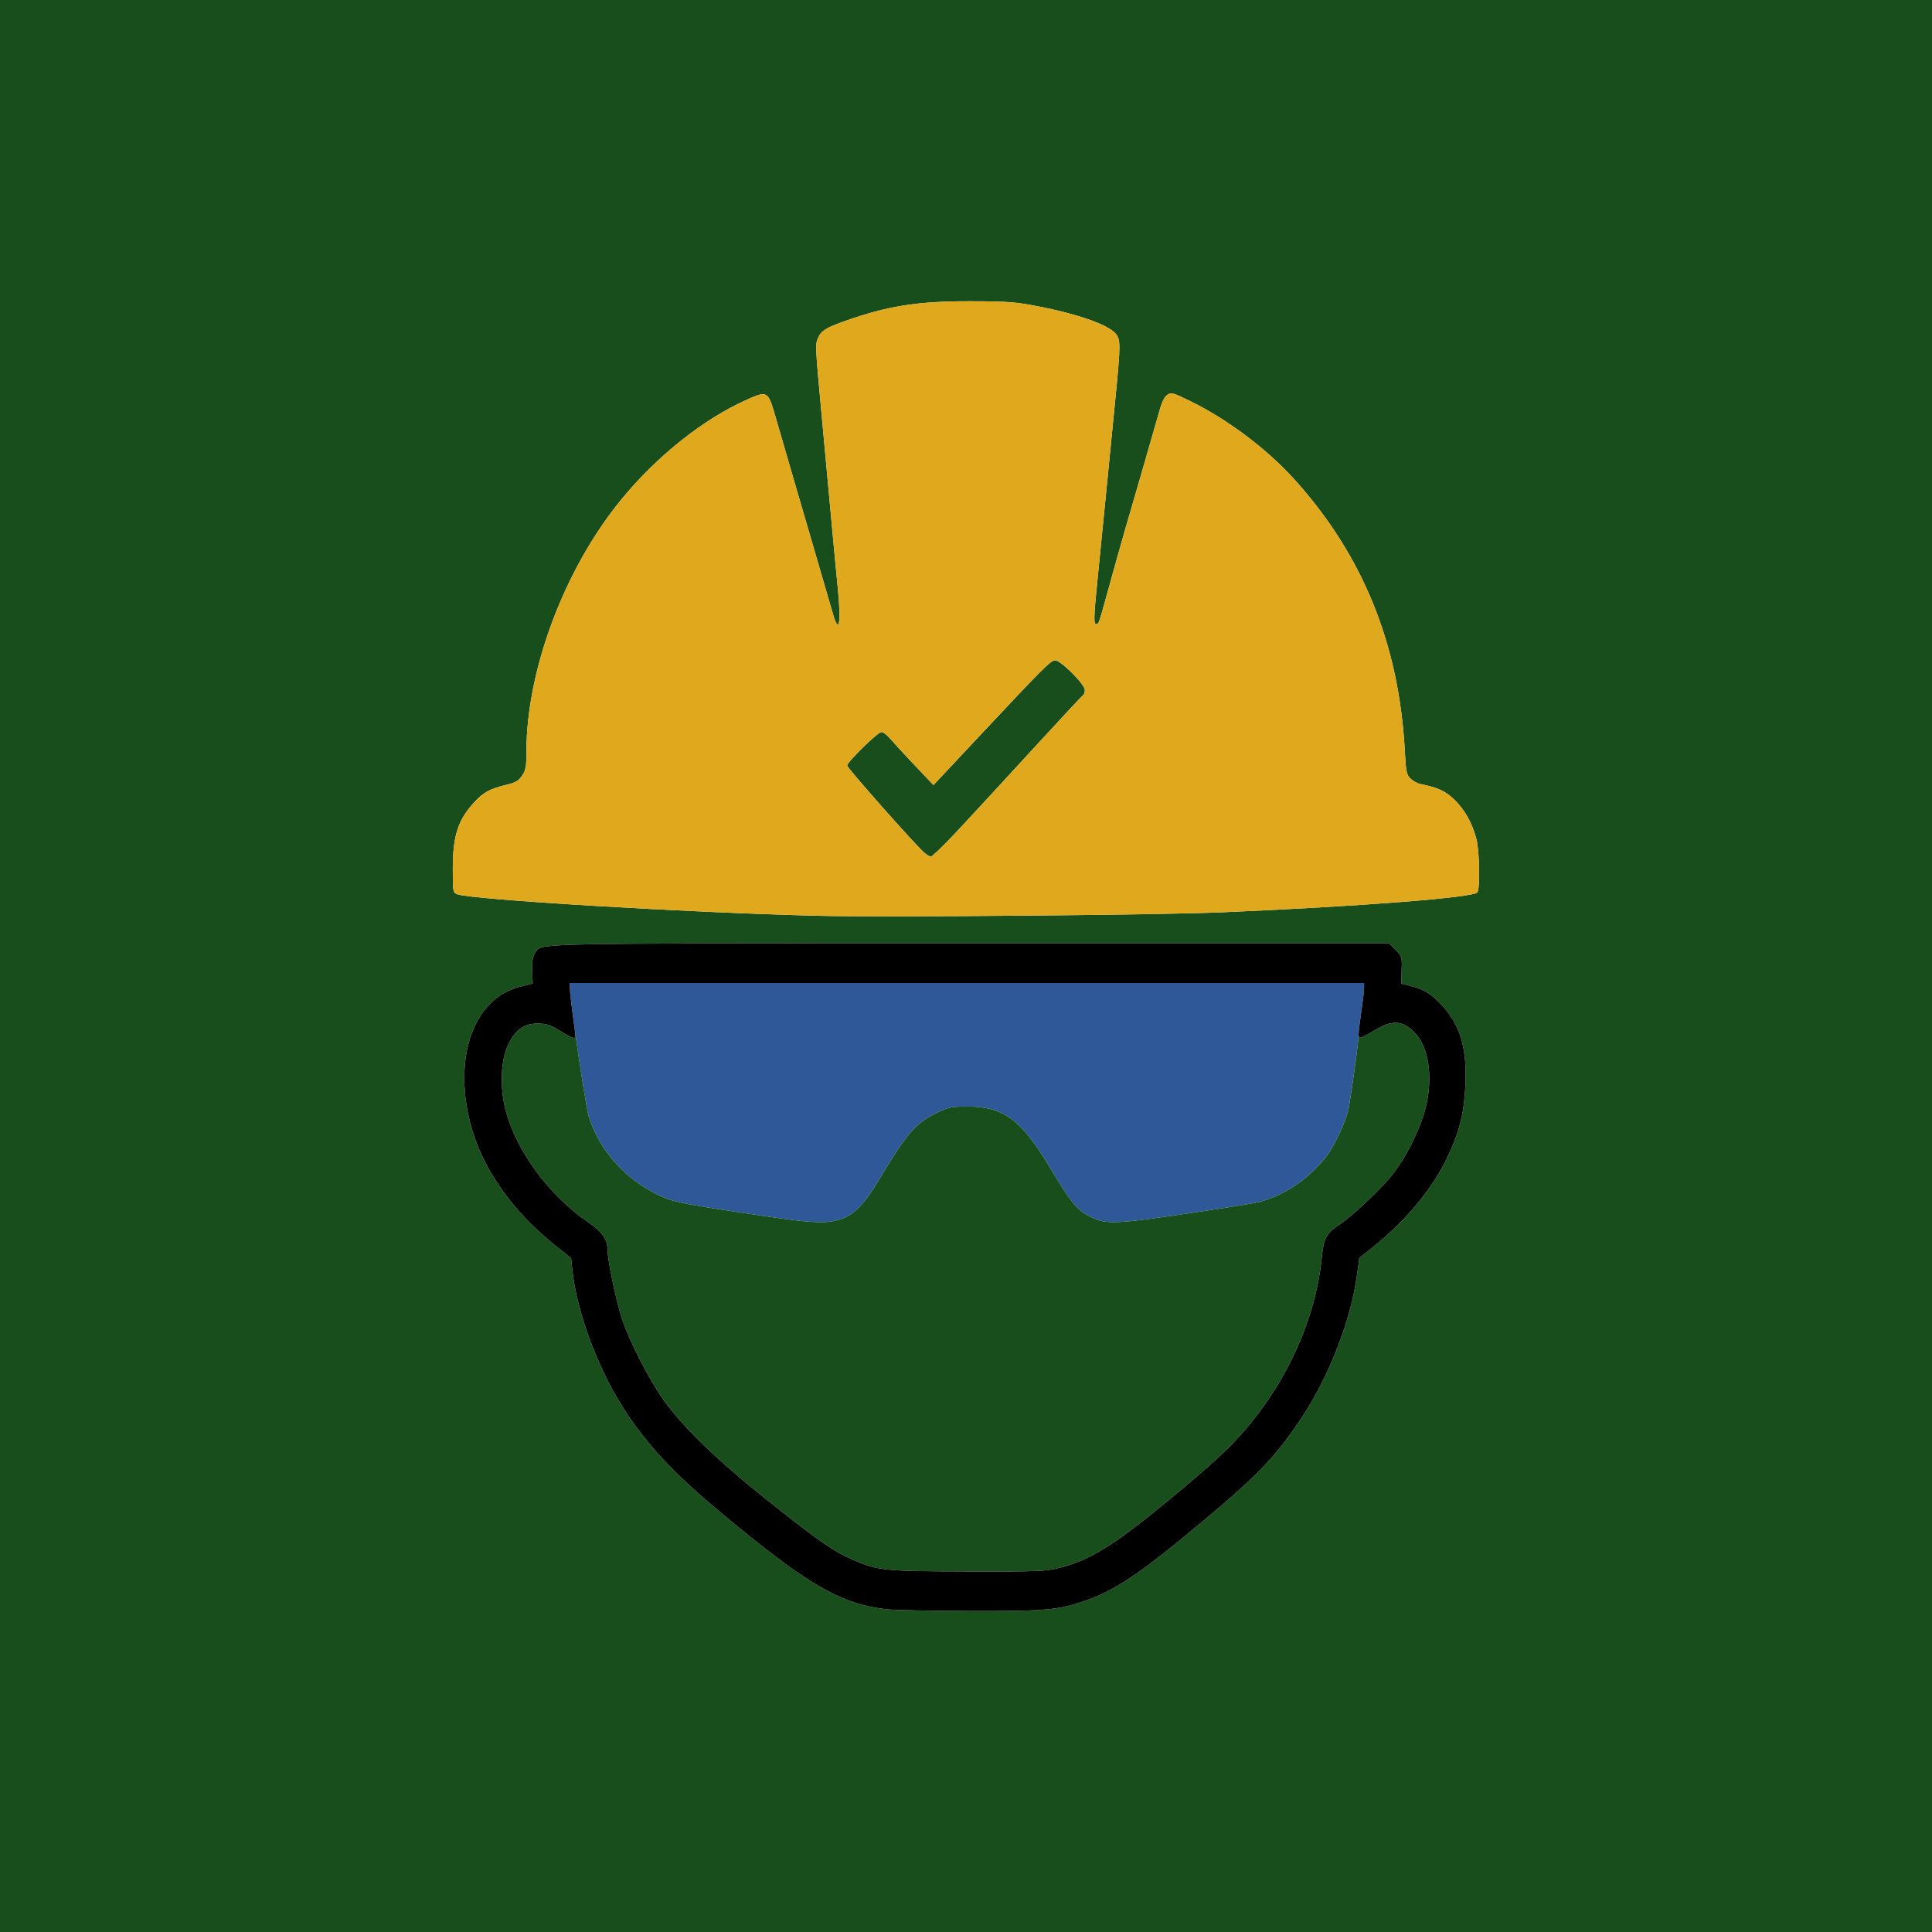
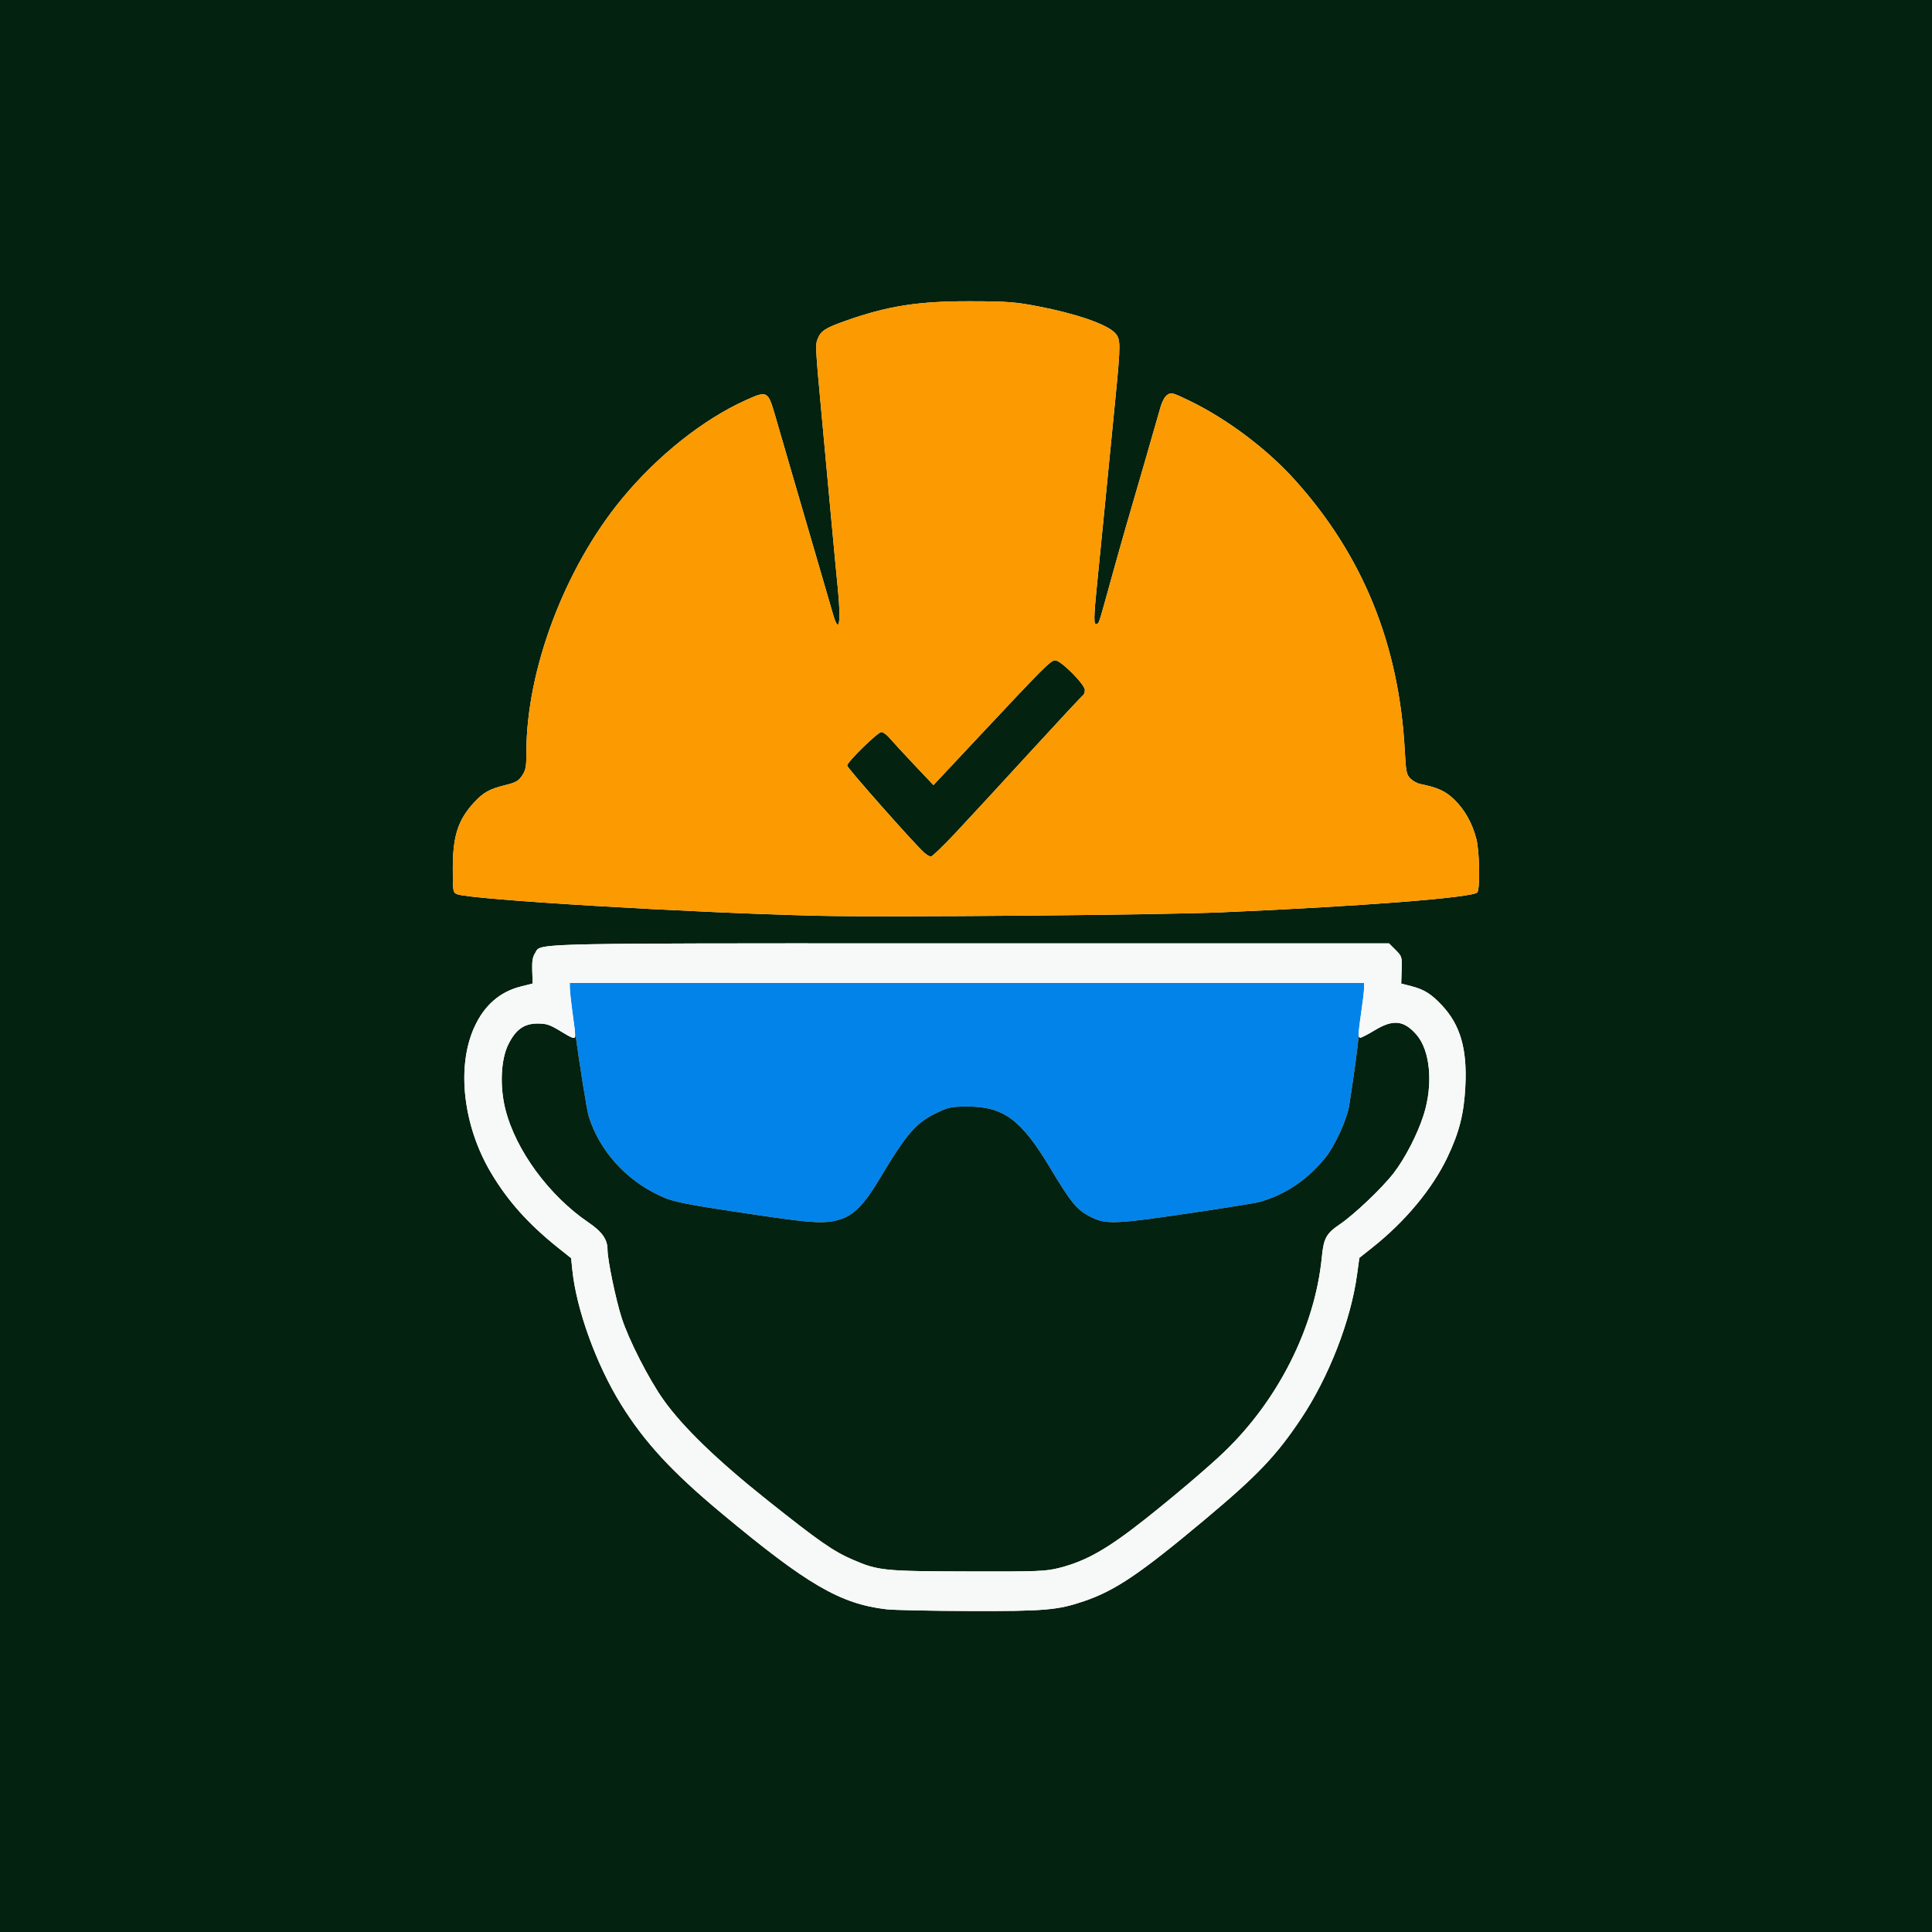
<svg xmlns="http://www.w3.org/2000/svg" width="1024" height="1024" viewBox="0 0 1024 1024">
  <g>
-     <path d="M 444.91 646.43 C437.51,648.63 430.72,648.31 405.00,644.52 C361.99,638.18 357.02,637.20 349.32,633.56 C331.47,625.12 317.89,609.95 312.12,592.00 C310.33,586.44 302.01,529.86 302.00,523.25 L 302.00 521.00 L 723.00 521.00 L 722.99 523.75 C722.99,525.26 722.31,530.97 721.49,536.43 C720.67,541.89 720.03,547.51 720.07,548.93 C720.13,551.29 717.40,571.61 715.03,586.31 C713.87,593.47 707.35,607.64 702.47,613.60 C692.70,625.53 681.30,633.18 667.50,637.08 C665.85,637.55 652.58,639.72 638.00,641.90 C589.25,649.20 586.04,649.32 576.85,644.32 C570.44,640.83 567.43,637.06 556.40,618.69 C541.23,593.44 531.90,586.52 513.00,586.51 C504.42,586.50 502.86,586.80 496.88,589.64 C485.43,595.06 480.81,600.40 465.71,625.60 C457.85,638.70 452.34,644.23 444.91,646.43 Z" fill="#2e5898" />
-     <path d="M 0.00 0.00 L 1024.00 0.00 L 1024.00 1024.00 L 0.00 1024.00 ZM 469.87 852.96 C473.52,853.39 493.20,853.80 513.62,853.87 C553.58,854.01 560.63,853.41 574.52,848.67 C591.22,842.97 604.30,834.13 639.00,805.06 C666.53,782.00 676.47,771.56 689.53,752.00 C704.34,729.82 715.91,700.07 719.26,675.60 L 720.48 666.70 L 727.49 661.13 C744.84,647.35 759.11,630.18 767.09,613.50 C773.45,600.21 775.96,590.27 776.68,575.50 C777.64,555.83 773.97,543.23 764.27,532.86 C758.59,526.79 754.81,524.42 748.00,522.68 L 742.67 521.32 L 742.90 514.13 C743.13,507.13 743.04,506.84 739.67,503.47 L 736.20 500.00 L 514.07 500.00 C500.81,500.00 488.33,500.00 476.58,500.00 C295.39,499.98 286.73,499.98 284.34,503.85 C284.06,504.30 283.87,504.80 283.51,505.35 C282.31,507.18 281.92,509.70 282.10,514.57 L 282.34 521.28 L 275.92 522.90 C264.89,525.70 256.69,532.88 251.45,544.33 C241.82,565.35 245.43,596.79 260.35,621.78 C269.23,636.68 280.17,648.87 295.93,661.45 L 302.71 666.85 L 303.36 673.18 C305.51,694.15 316.13,723.41 329.25,744.50 C341.65,764.43 356.18,780.17 382.17,801.83 C427.84,839.90 445.34,850.10 469.87,852.96 ZM 433.50 485.38 C468.98,486.23 613.77,484.99 647.50,483.55 C721.28,480.40 781.31,475.71 783.05,472.95 C784.54,470.61 784.16,451.03 782.51,444.69 C780.30,436.23 776.42,429.28 770.88,423.88 C766.15,419.28 762.11,417.42 752.66,415.50 C751.10,415.18 748.80,413.89 747.53,412.63 C745.48,410.57 745.17,409.04 744.57,397.92 C741.55,341.61 722.38,294.41 686.25,254.31 C671.65,238.11 650.80,222.38 631.25,212.80 C621.73,208.14 620.83,207.88 618.75,209.25 C617.31,210.19 615.91,212.83 614.86,216.61 C613.97,219.85 610.22,232.85 606.55,245.50 C602.87,258.15 598.37,273.67 596.53,280.00 C594.70,286.33 591.09,299.15 588.51,308.50 C582.98,328.56 582.56,330.21 581.60,330.63 C581.48,330.68 581.34,330.72 581.19,330.77 C579.60,331.30 579.66,327.33 581.50,309.26 C582.33,301.14 584.37,280.55 586.04,263.50 C587.71,246.45 589.98,223.27 591.10,212.00 C594.05,182.18 594.04,179.76 591.00,176.50 C586.65,171.85 570.51,166.26 550.08,162.34 C538.11,160.04 533.90,159.72 514.50,159.67 C486.77,159.58 470.38,162.15 448.00,170.10 C437.53,173.82 435.20,175.30 433.53,179.26 C432.06,182.75 432.08,183.03 435.54,220.50 C436.87,234.80 439.08,258.88 440.48,274.00 C441.87,289.12 443.45,305.91 444.00,311.29 C445.94,330.29 444.72,336.90 441.43,325.25 C440.54,322.09 437.10,310.27 433.79,299.00 C430.48,287.73 424.43,267.02 420.36,253.00 C416.28,238.98 412.03,224.35 410.91,220.50 C407.02,207.11 406.74,206.96 395.43,212.03 C372.71,222.23 348.35,241.61 329.50,264.50 C299.29,301.19 279.00,355.04 279.00,398.56 C279.00,406.42 278.68,408.18 276.72,411.10 C274.81,413.94 273.36,414.76 267.97,416.08 C259.43,418.18 256.22,419.95 251.28,425.31 C242.75,434.56 240.00,443.07 240.00,460.18 C240.00,472.59 240.08,473.07 242.25,473.94 C249.44,476.82 365.48,483.76 433.50,485.38 ZM 444.91 646.43 C452.34,644.23 457.85,638.70 465.71,625.60 C480.81,600.40 485.43,595.06 496.88,589.64 C502.86,586.80 504.42,586.50 513.00,586.51 C531.90,586.52 541.23,593.44 556.40,618.69 C567.43,637.06 570.44,640.83 576.85,644.32 C586.04,649.32 589.25,649.20 638.00,641.90 C652.58,639.72 665.85,637.55 667.50,637.08 C681.30,633.18 692.70,625.53 702.47,613.60 C707.35,607.64 713.87,593.47 715.03,586.31 C717.40,571.61 720.13,551.29 720.07,548.93 C720.06,548.76 720.07,548.54 720.08,548.27 C720.11,549.65 720.44,550.00 721.05,550.00 C721.63,550.00 725.09,548.20 728.74,546.00 C738.42,540.16 744.08,540.77 750.74,548.36 C758.11,556.75 759.72,574.81 754.54,591.00 C751.27,601.24 744.73,613.90 738.69,621.74 C732.62,629.62 717.84,643.67 710.16,648.89 C702.92,653.81 701.58,656.25 700.60,666.30 C696.97,703.54 677.42,742.36 648.38,770.00 C639.85,778.13 622.14,793.16 607.00,805.14 C586.96,820.98 575.78,827.35 561.59,830.98 C554.25,832.85 550.75,832.99 513.09,832.90 C468.41,832.79 465.43,832.49 452.03,826.69 C441.62,822.19 434.39,817.16 407.00,795.38 C380.36,774.20 362.00,756.48 351.70,742.00 C343.92,731.08 333.24,710.17 329.49,698.50 C326.38,688.83 322.00,667.73 322.00,662.37 C321.99,656.94 319.12,652.84 311.89,647.93 C291.05,633.77 273.37,609.71 267.88,588.02 C264.82,575.91 265.43,561.74 269.34,553.73 C273.27,545.71 277.72,542.50 284.92,542.50 C289.74,542.50 291.45,543.09 297.50,546.79 C302.85,550.08 304.57,550.74 304.81,549.59 C304.90,549.19 304.81,547.67 304.61,545.51 C307.21,564.33 310.99,588.46 312.12,592.00 C317.89,609.95 331.47,625.12 349.32,633.56 C357.02,637.20 361.99,638.18 405.00,644.52 C430.72,648.31 437.51,648.63 444.91,646.43 ZM 506.63 441.25 C500.06,448.26 494.10,454.00 493.40,454.00 C492.69,454.00 491.01,452.99 489.66,451.75 C483.98,446.55 449.00,406.99 449.00,405.78 C449.00,403.87 465.23,388.00 467.18,388.00 C468.08,388.00 470.03,389.44 471.51,391.19 C472.99,392.95 478.82,399.28 484.47,405.25 L 494.75 416.11 L 517.05 392.31 C553.92,352.96 556.88,350.00 559.32,350.00 C562.29,350.00 575.00,362.74 575.00,365.72 C575.00,366.91 574.56,368.16 574.01,368.49 C573.47,368.83 560.78,382.47 545.80,398.80 C530.83,415.14 513.20,434.24 506.63,441.25 ZM 302.01 523.53 C302.00,523.44 302.00,523.36 302.00,523.29 L 302.00 521.00 L 302.00 523.25 C302.00,523.33 302.00,523.43 302.01,523.53 Z" fill="#184e1b" />
-     <path d="M 469.87 852.96 C445.34,850.10 427.84,839.90 382.17,801.83 C356.18,780.17 341.65,764.43 329.25,744.50 C316.13,723.41 305.51,694.15 303.36,673.18 L 302.71 666.85 L 295.93 661.45 C280.17,648.87 269.23,636.68 260.35,621.78 C245.43,596.79 241.82,565.35 251.45,544.33 C256.69,532.88 264.89,525.70 275.92,522.90 L 282.34 521.28 L 282.10 514.57 C281.92,509.70 282.31,507.18 283.51,505.35 C283.87,504.80 284.06,504.30 284.34,503.85 C286.73,499.98 295.39,499.98 476.57,500.00 L 476.58 500.00 C488.33,500.00 500.81,500.00 514.07,500.00 L 736.20 500.00 L 739.67 503.47 C743.04,506.84 743.13,507.13 742.90,514.13 L 742.67 521.32 L 748.00 522.68 C754.81,524.42 758.59,526.79 764.27,532.86 C773.97,543.23 777.64,555.83 776.68,575.50 C775.96,590.27 773.45,600.21 767.09,613.50 C759.11,630.18 744.84,647.35 727.49,661.13 L 720.48 666.70 L 719.26 675.60 C715.91,700.07 704.34,729.82 689.53,752.00 C676.47,771.56 666.53,782.00 639.00,805.06 C604.30,834.13 591.22,842.97 574.52,848.67 C560.63,853.41 553.58,854.01 513.62,853.87 C493.20,853.80 473.52,853.39 469.87,852.96 ZM 302.01 523.53 C302.08,526.30 303.16,535.09 304.61,545.51 C304.81,547.67 304.90,549.19 304.81,549.59 C304.57,550.74 302.85,550.08 297.50,546.79 C291.45,543.09 289.74,542.50 284.92,542.50 C277.72,542.50 273.27,545.71 269.34,553.73 C265.43,561.74 264.82,575.91 267.88,588.02 C273.37,609.71 291.05,633.77 311.89,647.93 C319.12,652.84 321.99,656.94 322.00,662.37 C322.00,667.73 326.38,688.83 329.49,698.50 C333.24,710.17 343.92,731.08 351.70,742.00 C362.00,756.48 380.36,774.20 407.00,795.38 C434.39,817.16 441.62,822.19 452.03,826.69 C465.43,832.49 468.41,832.79 513.09,832.90 C550.75,832.99 554.25,832.85 561.59,830.98 C575.78,827.35 586.96,820.98 607.00,805.14 C622.14,793.16 639.85,778.13 648.38,770.00 C677.42,742.36 696.97,703.54 700.60,666.30 C701.58,656.25 702.92,653.81 710.16,648.89 C717.84,643.67 732.62,629.62 738.69,621.74 C744.73,613.90 751.27,601.24 754.54,591.00 C759.72,574.81 758.11,556.75 750.74,548.36 C744.08,540.77 738.42,540.16 728.74,546.00 C725.09,548.20 721.63,550.00 721.05,550.00 C720.44,550.00 720.11,549.65 720.08,548.27 C720.18,546.20 720.76,541.25 721.49,536.43 C722.31,530.97 722.99,525.26 722.99,523.75 L 723.00 521.00 L 302.00 521.00 L 302.00 523.29 C302.00,523.36 302.00,523.44 302.01,523.53 Z" fill="#000000" />
-     <path d="M 433.50 485.38 C365.48,483.76 249.44,476.82 242.25,473.94 C240.08,473.07 240.00,472.59 240.00,460.18 C240.00,443.07 242.75,434.56 251.28,425.31 C256.22,419.95 259.43,418.18 267.97,416.08 C273.36,414.76 274.81,413.94 276.72,411.10 C278.68,408.18 279.00,406.42 279.00,398.56 C279.00,355.04 299.29,301.19 329.50,264.50 C348.35,241.61 372.71,222.23 395.43,212.03 C406.74,206.96 407.02,207.11 410.91,220.50 C412.03,224.35 416.28,238.98 420.36,253.00 C424.43,267.02 430.48,287.73 433.79,299.00 C437.10,310.27 440.54,322.09 441.43,325.25 C444.72,336.90 445.94,330.29 444.00,311.29 C443.45,305.91 441.87,289.12 440.48,274.00 C439.08,258.88 436.87,234.80 435.54,220.50 C432.08,183.03 432.06,182.75 433.53,179.26 C435.20,175.30 437.53,173.82 448.00,170.10 C470.38,162.15 486.77,159.58 514.50,159.67 C533.90,159.72 538.11,160.04 550.08,162.34 C570.51,166.26 586.65,171.85 591.00,176.50 C594.04,179.76 594.05,182.18 591.10,212.00 C589.98,223.27 587.71,246.45 586.04,263.50 C584.37,280.55 582.33,301.14 581.50,309.26 C579.66,327.33 579.60,331.30 581.19,330.77 C582.54,330.32 582.25,331.18 588.51,308.50 C591.09,299.15 594.70,286.33 596.53,280.00 C598.37,273.67 602.87,258.15 606.55,245.50 C610.22,232.85 613.97,219.85 614.86,216.61 C615.91,212.83 617.31,210.19 618.75,209.25 C620.83,207.88 621.73,208.14 631.25,212.80 C650.80,222.38 671.65,238.11 686.25,254.31 C722.38,294.41 741.55,341.61 744.57,397.92 C745.17,409.04 745.48,410.57 747.53,412.63 C748.80,413.89 751.10,415.18 752.66,415.50 C762.11,417.42 766.15,419.28 770.88,423.88 C776.42,429.28 780.30,436.23 782.51,444.69 C784.16,451.03 784.54,470.61 783.05,472.95 C781.31,475.71 721.28,480.40 647.50,483.55 C613.77,484.99 468.98,486.23 433.50,485.38 ZM 506.63 441.25 C513.20,434.24 530.83,415.14 545.80,398.80 C560.78,382.47 573.47,368.83 574.01,368.49 C574.56,368.16 575.00,366.91 575.00,365.72 C575.00,362.74 562.29,350.00 559.32,350.00 C556.88,350.00 553.92,352.96 517.05,392.31 L 494.75 416.11 L 484.47 405.25 C478.82,399.28 472.99,392.95 471.51,391.19 C470.03,389.44 468.08,388.00 467.18,388.00 C465.23,388.00 449.00,403.87 449.00,405.78 C449.00,406.99 483.98,446.55 489.66,451.75 C491.01,452.99 492.69,454.00 493.40,454.00 C494.10,454.00 500.06,448.26 506.63,441.25 Z" fill="#e0a81c" />
+     <path d="M 444.91 646.43 C437.51,648.63 430.72,648.31 405.00,644.52 C361.99,638.18 357.02,637.20 349.32,633.56 C331.47,625.12 317.89,609.95 312.12,592.00 C310.33,586.44 302.01,529.86 302.00,523.25 L 302.00 521.00 L 723.00 521.00 L 722.99 523.75 C722.99,525.26 722.31,530.97 721.49,536.43 C720.67,541.89 720.03,547.51 720.07,548.93 C720.13,551.29 717.40,571.61 715.03,586.31 C713.87,593.47 707.35,607.64 702.47,613.60 C692.70,625.53 681.30,633.18 667.50,637.08 C665.85,637.55 652.58,639.72 638.00,641.90 C589.25,649.20 586.04,649.32 576.85,644.32 C570.44,640.83 567.43,637.06 556.40,618.69 C541.23,593.44 531.90,586.52 513.00,586.51 C504.42,586.50 502.86,586.80 496.88,589.64 C485.43,595.06 480.81,600.40 465.71,625.60 C457.85,638.70 452.34,644.23 444.91,646.43 Z" fill="rgb(1,131,234)" />
+     <path d="M 0.00 0.00 L 1024.00 0.00 L 1024.00 1024.00 L 0.00 1024.00 ZM 469.87 852.96 C473.52,853.39 493.20,853.80 513.62,853.87 C553.58,854.01 560.63,853.41 574.52,848.67 C591.22,842.97 604.30,834.13 639.00,805.06 C666.53,782.00 676.47,771.56 689.53,752.00 C704.34,729.82 715.91,700.07 719.26,675.60 L 720.48 666.70 L 727.49 661.13 C744.84,647.35 759.11,630.18 767.09,613.50 C773.45,600.21 775.96,590.27 776.68,575.50 C777.64,555.83 773.97,543.23 764.27,532.86 C758.59,526.79 754.81,524.42 748.00,522.68 L 742.67 521.32 L 742.90 514.13 C743.13,507.13 743.04,506.84 739.67,503.47 L 736.20 500.00 L 514.07 500.00 C500.81,500.00 488.33,500.00 476.58,500.00 C295.39,499.98 286.73,499.98 284.34,503.85 C284.06,504.30 283.87,504.80 283.51,505.35 C282.31,507.18 281.92,509.70 282.10,514.57 L 282.34 521.28 L 275.92 522.90 C264.89,525.70 256.69,532.88 251.45,544.33 C241.82,565.35 245.43,596.79 260.35,621.78 C269.23,636.68 280.17,648.87 295.93,661.45 L 302.71 666.85 L 303.36 673.18 C305.51,694.15 316.13,723.41 329.25,744.50 C341.65,764.43 356.18,780.17 382.17,801.83 C427.84,839.90 445.34,850.10 469.87,852.96 ZM 433.50 485.38 C468.98,486.23 613.77,484.99 647.50,483.55 C721.28,480.40 781.31,475.71 783.05,472.95 C784.54,470.61 784.16,451.03 782.51,444.69 C780.30,436.23 776.42,429.28 770.88,423.88 C766.15,419.28 762.11,417.42 752.66,415.50 C751.10,415.18 748.80,413.89 747.53,412.63 C745.48,410.57 745.17,409.04 744.57,397.92 C741.55,341.61 722.38,294.41 686.25,254.31 C671.65,238.11 650.80,222.38 631.25,212.80 C621.73,208.14 620.83,207.88 618.75,209.25 C617.31,210.19 615.91,212.83 614.86,216.61 C613.97,219.85 610.22,232.85 606.55,245.50 C602.87,258.15 598.37,273.67 596.53,280.00 C594.70,286.33 591.09,299.15 588.51,308.50 C582.98,328.56 582.56,330.21 581.60,330.63 C581.48,330.68 581.34,330.72 581.19,330.77 C579.60,331.30 579.66,327.33 581.50,309.26 C582.33,301.14 584.37,280.55 586.04,263.50 C587.71,246.45 589.98,223.27 591.10,212.00 C594.05,182.18 594.04,179.76 591.00,176.50 C586.65,171.85 570.51,166.26 550.08,162.34 C538.11,160.04 533.90,159.72 514.50,159.67 C486.77,159.58 470.38,162.15 448.00,170.10 C437.53,173.82 435.20,175.30 433.53,179.26 C432.06,182.75 432.08,183.03 435.54,220.50 C436.87,234.80 439.08,258.88 440.48,274.00 C441.87,289.12 443.45,305.91 444.00,311.29 C445.94,330.29 444.72,336.90 441.43,325.25 C440.54,322.09 437.10,310.27 433.79,299.00 C430.48,287.73 424.43,267.02 420.36,253.00 C416.28,238.98 412.03,224.35 410.91,220.50 C407.02,207.11 406.74,206.96 395.43,212.03 C372.71,222.23 348.35,241.61 329.50,264.50 C299.29,301.19 279.00,355.04 279.00,398.56 C279.00,406.42 278.68,408.18 276.72,411.10 C274.81,413.94 273.36,414.76 267.97,416.08 C259.43,418.18 256.22,419.95 251.28,425.31 C242.75,434.56 240.00,443.07 240.00,460.18 C240.00,472.59 240.08,473.07 242.25,473.94 C249.44,476.82 365.48,483.76 433.50,485.38 ZM 444.91 646.43 C452.34,644.23 457.85,638.70 465.71,625.60 C480.81,600.40 485.43,595.06 496.88,589.64 C502.86,586.80 504.42,586.50 513.00,586.51 C531.90,586.52 541.23,593.44 556.40,618.69 C567.43,637.06 570.44,640.83 576.85,644.32 C586.04,649.32 589.25,649.20 638.00,641.90 C652.58,639.72 665.85,637.55 667.50,637.08 C681.30,633.18 692.70,625.53 702.47,613.60 C707.35,607.64 713.87,593.47 715.03,586.31 C717.40,571.61 720.13,551.29 720.07,548.93 C720.06,548.76 720.07,548.54 720.08,548.27 C720.11,549.65 720.44,550.00 721.05,550.00 C721.63,550.00 725.09,548.20 728.74,546.00 C738.42,540.16 744.08,540.77 750.74,548.36 C758.11,556.75 759.72,574.81 754.54,591.00 C751.27,601.24 744.73,613.90 738.69,621.74 C732.62,629.62 717.84,643.67 710.16,648.89 C702.92,653.81 701.58,656.25 700.60,666.30 C696.97,703.54 677.42,742.36 648.38,770.00 C639.85,778.13 622.14,793.16 607.00,805.14 C586.96,820.98 575.78,827.35 561.59,830.98 C554.25,832.85 550.75,832.99 513.09,832.90 C468.41,832.79 465.43,832.49 452.03,826.69 C441.62,822.19 434.39,817.16 407.00,795.38 C380.36,774.20 362.00,756.48 351.70,742.00 C343.92,731.08 333.24,710.17 329.49,698.50 C326.38,688.83 322.00,667.73 322.00,662.37 C321.99,656.94 319.12,652.84 311.89,647.93 C291.05,633.77 273.37,609.71 267.88,588.02 C264.82,575.91 265.43,561.74 269.34,553.73 C273.27,545.71 277.72,542.50 284.92,542.50 C289.74,542.50 291.45,543.09 297.50,546.79 C302.85,550.08 304.57,550.74 304.81,549.59 C304.90,549.19 304.81,547.67 304.61,545.51 C307.21,564.33 310.99,588.46 312.12,592.00 C317.89,609.95 331.47,625.12 349.32,633.56 C357.02,637.20 361.99,638.18 405.00,644.52 C430.72,648.31 437.51,648.63 444.91,646.43 ZM 506.63 441.25 C500.06,448.26 494.10,454.00 493.40,454.00 C492.69,454.00 491.01,452.99 489.66,451.75 C483.98,446.55 449.00,406.99 449.00,405.78 C449.00,403.87 465.23,388.00 467.18,388.00 C468.08,388.00 470.03,389.44 471.51,391.19 C472.99,392.95 478.82,399.28 484.47,405.25 L 494.75 416.11 L 517.05 392.31 C553.92,352.96 556.88,350.00 559.32,350.00 C562.29,350.00 575.00,362.74 575.00,365.72 C575.00,366.91 574.56,368.16 574.01,368.49 C573.47,368.83 560.78,382.47 545.80,398.80 C530.83,415.14 513.20,434.24 506.63,441.25 ZM 302.01 523.53 C302.00,523.44 302.00,523.36 302.00,523.29 L 302.00 521.00 L 302.00 523.25 C302.00,523.33 302.00,523.43 302.01,523.53 Z" fill="rgb(3,34,15)" />
+     <path d="M 469.87 852.96 C445.34,850.10 427.84,839.90 382.17,801.83 C356.18,780.17 341.65,764.43 329.25,744.50 C316.13,723.41 305.51,694.15 303.36,673.18 L 302.71 666.85 L 295.93 661.45 C280.17,648.87 269.23,636.68 260.35,621.78 C245.43,596.79 241.82,565.35 251.45,544.33 C256.69,532.88 264.89,525.70 275.92,522.90 L 282.34 521.28 L 282.10 514.57 C281.92,509.70 282.31,507.18 283.51,505.35 C283.87,504.80 284.06,504.30 284.34,503.85 C286.73,499.98 295.39,499.98 476.57,500.00 L 476.58 500.00 C488.33,500.00 500.81,500.00 514.07,500.00 L 736.20 500.00 L 739.67 503.47 C743.04,506.84 743.13,507.13 742.90,514.13 L 742.67 521.32 L 748.00 522.68 C754.81,524.42 758.59,526.79 764.27,532.86 C773.97,543.23 777.64,555.83 776.68,575.50 C775.96,590.27 773.45,600.21 767.09,613.50 C759.11,630.18 744.84,647.35 727.49,661.13 L 720.48 666.70 L 719.26 675.60 C715.91,700.07 704.34,729.82 689.53,752.00 C676.47,771.56 666.53,782.00 639.00,805.06 C604.30,834.13 591.22,842.97 574.52,848.67 C560.63,853.41 553.58,854.01 513.62,853.87 C493.20,853.80 473.52,853.39 469.87,852.96 ZM 302.01 523.53 C302.08,526.30 303.16,535.09 304.61,545.51 C304.81,547.67 304.90,549.19 304.81,549.59 C304.57,550.74 302.85,550.08 297.50,546.79 C291.45,543.09 289.74,542.50 284.92,542.50 C277.72,542.50 273.27,545.71 269.34,553.73 C265.43,561.74 264.82,575.91 267.88,588.02 C273.37,609.71 291.05,633.77 311.89,647.93 C319.12,652.84 321.99,656.94 322.00,662.37 C322.00,667.73 326.38,688.83 329.49,698.50 C333.24,710.17 343.92,731.08 351.70,742.00 C362.00,756.48 380.36,774.20 407.00,795.38 C434.39,817.16 441.62,822.19 452.03,826.69 C465.43,832.49 468.41,832.79 513.09,832.90 C550.75,832.99 554.25,832.85 561.59,830.98 C575.78,827.35 586.96,820.98 607.00,805.14 C622.14,793.16 639.85,778.13 648.38,770.00 C677.42,742.36 696.97,703.54 700.60,666.30 C701.58,656.25 702.92,653.81 710.16,648.89 C717.84,643.67 732.62,629.62 738.69,621.74 C744.73,613.90 751.27,601.24 754.54,591.00 C759.72,574.81 758.11,556.75 750.74,548.36 C744.08,540.77 738.42,540.16 728.74,546.00 C725.09,548.20 721.63,550.00 721.05,550.00 C720.44,550.00 720.11,549.65 720.08,548.27 C720.18,546.20 720.76,541.25 721.49,536.43 C722.31,530.97 722.99,525.26 722.99,523.75 L 723.00 521.00 L 302.00 521.00 L 302.00 523.29 C302.00,523.36 302.00,523.44 302.01,523.53 Z" fill="rgb(247,248,248)" />
+     <path d="M 433.50 485.38 C365.48,483.76 249.44,476.82 242.25,473.94 C240.08,473.07 240.00,472.59 240.00,460.18 C240.00,443.07 242.75,434.56 251.28,425.31 C256.22,419.95 259.43,418.18 267.97,416.08 C273.36,414.76 274.81,413.94 276.72,411.10 C278.68,408.18 279.00,406.42 279.00,398.56 C279.00,355.04 299.29,301.19 329.50,264.50 C348.35,241.61 372.71,222.23 395.43,212.03 C406.74,206.96 407.02,207.11 410.91,220.50 C412.03,224.35 416.28,238.98 420.36,253.00 C424.43,267.02 430.48,287.73 433.79,299.00 C437.10,310.27 440.54,322.09 441.43,325.25 C444.72,336.90 445.94,330.29 444.00,311.29 C443.45,305.91 441.87,289.12 440.48,274.00 C439.08,258.88 436.87,234.80 435.54,220.50 C432.08,183.03 432.06,182.75 433.53,179.26 C435.20,175.30 437.53,173.82 448.00,170.10 C470.38,162.15 486.77,159.58 514.50,159.67 C533.90,159.72 538.11,160.04 550.08,162.34 C570.51,166.26 586.65,171.85 591.00,176.50 C594.04,179.76 594.05,182.18 591.10,212.00 C589.98,223.27 587.71,246.45 586.04,263.50 C584.37,280.55 582.33,301.14 581.50,309.26 C579.66,327.33 579.60,331.30 581.19,330.77 C582.54,330.32 582.25,331.18 588.51,308.50 C591.09,299.15 594.70,286.33 596.53,280.00 C598.37,273.67 602.87,258.15 606.55,245.50 C610.22,232.85 613.97,219.85 614.86,216.61 C615.91,212.83 617.31,210.19 618.75,209.25 C620.83,207.88 621.73,208.14 631.25,212.80 C650.80,222.38 671.65,238.11 686.25,254.31 C722.38,294.41 741.55,341.61 744.57,397.92 C745.17,409.04 745.48,410.57 747.53,412.63 C748.80,413.89 751.10,415.18 752.66,415.50 C762.11,417.42 766.15,419.28 770.88,423.88 C776.42,429.28 780.30,436.23 782.51,444.69 C784.16,451.03 784.54,470.61 783.05,472.95 C781.31,475.71 721.28,480.40 647.50,483.55 C613.77,484.99 468.98,486.23 433.50,485.38 ZM 506.63 441.25 C513.20,434.24 530.83,415.14 545.80,398.80 C560.78,382.47 573.47,368.83 574.01,368.49 C574.56,368.16 575.00,366.91 575.00,365.72 C575.00,362.74 562.29,350.00 559.32,350.00 C556.88,350.00 553.92,352.96 517.05,392.31 L 494.75 416.11 L 484.47 405.25 C478.82,399.28 472.99,392.95 471.51,391.19 C470.03,389.44 468.08,388.00 467.18,388.00 C465.23,388.00 449.00,403.87 449.00,405.78 C449.00,406.99 483.98,446.55 489.66,451.75 C491.01,452.99 492.69,454.00 493.40,454.00 C494.10,454.00 500.06,448.26 506.63,441.25 Z" fill="rgb(251,154,1)" />
  </g>
</svg>
